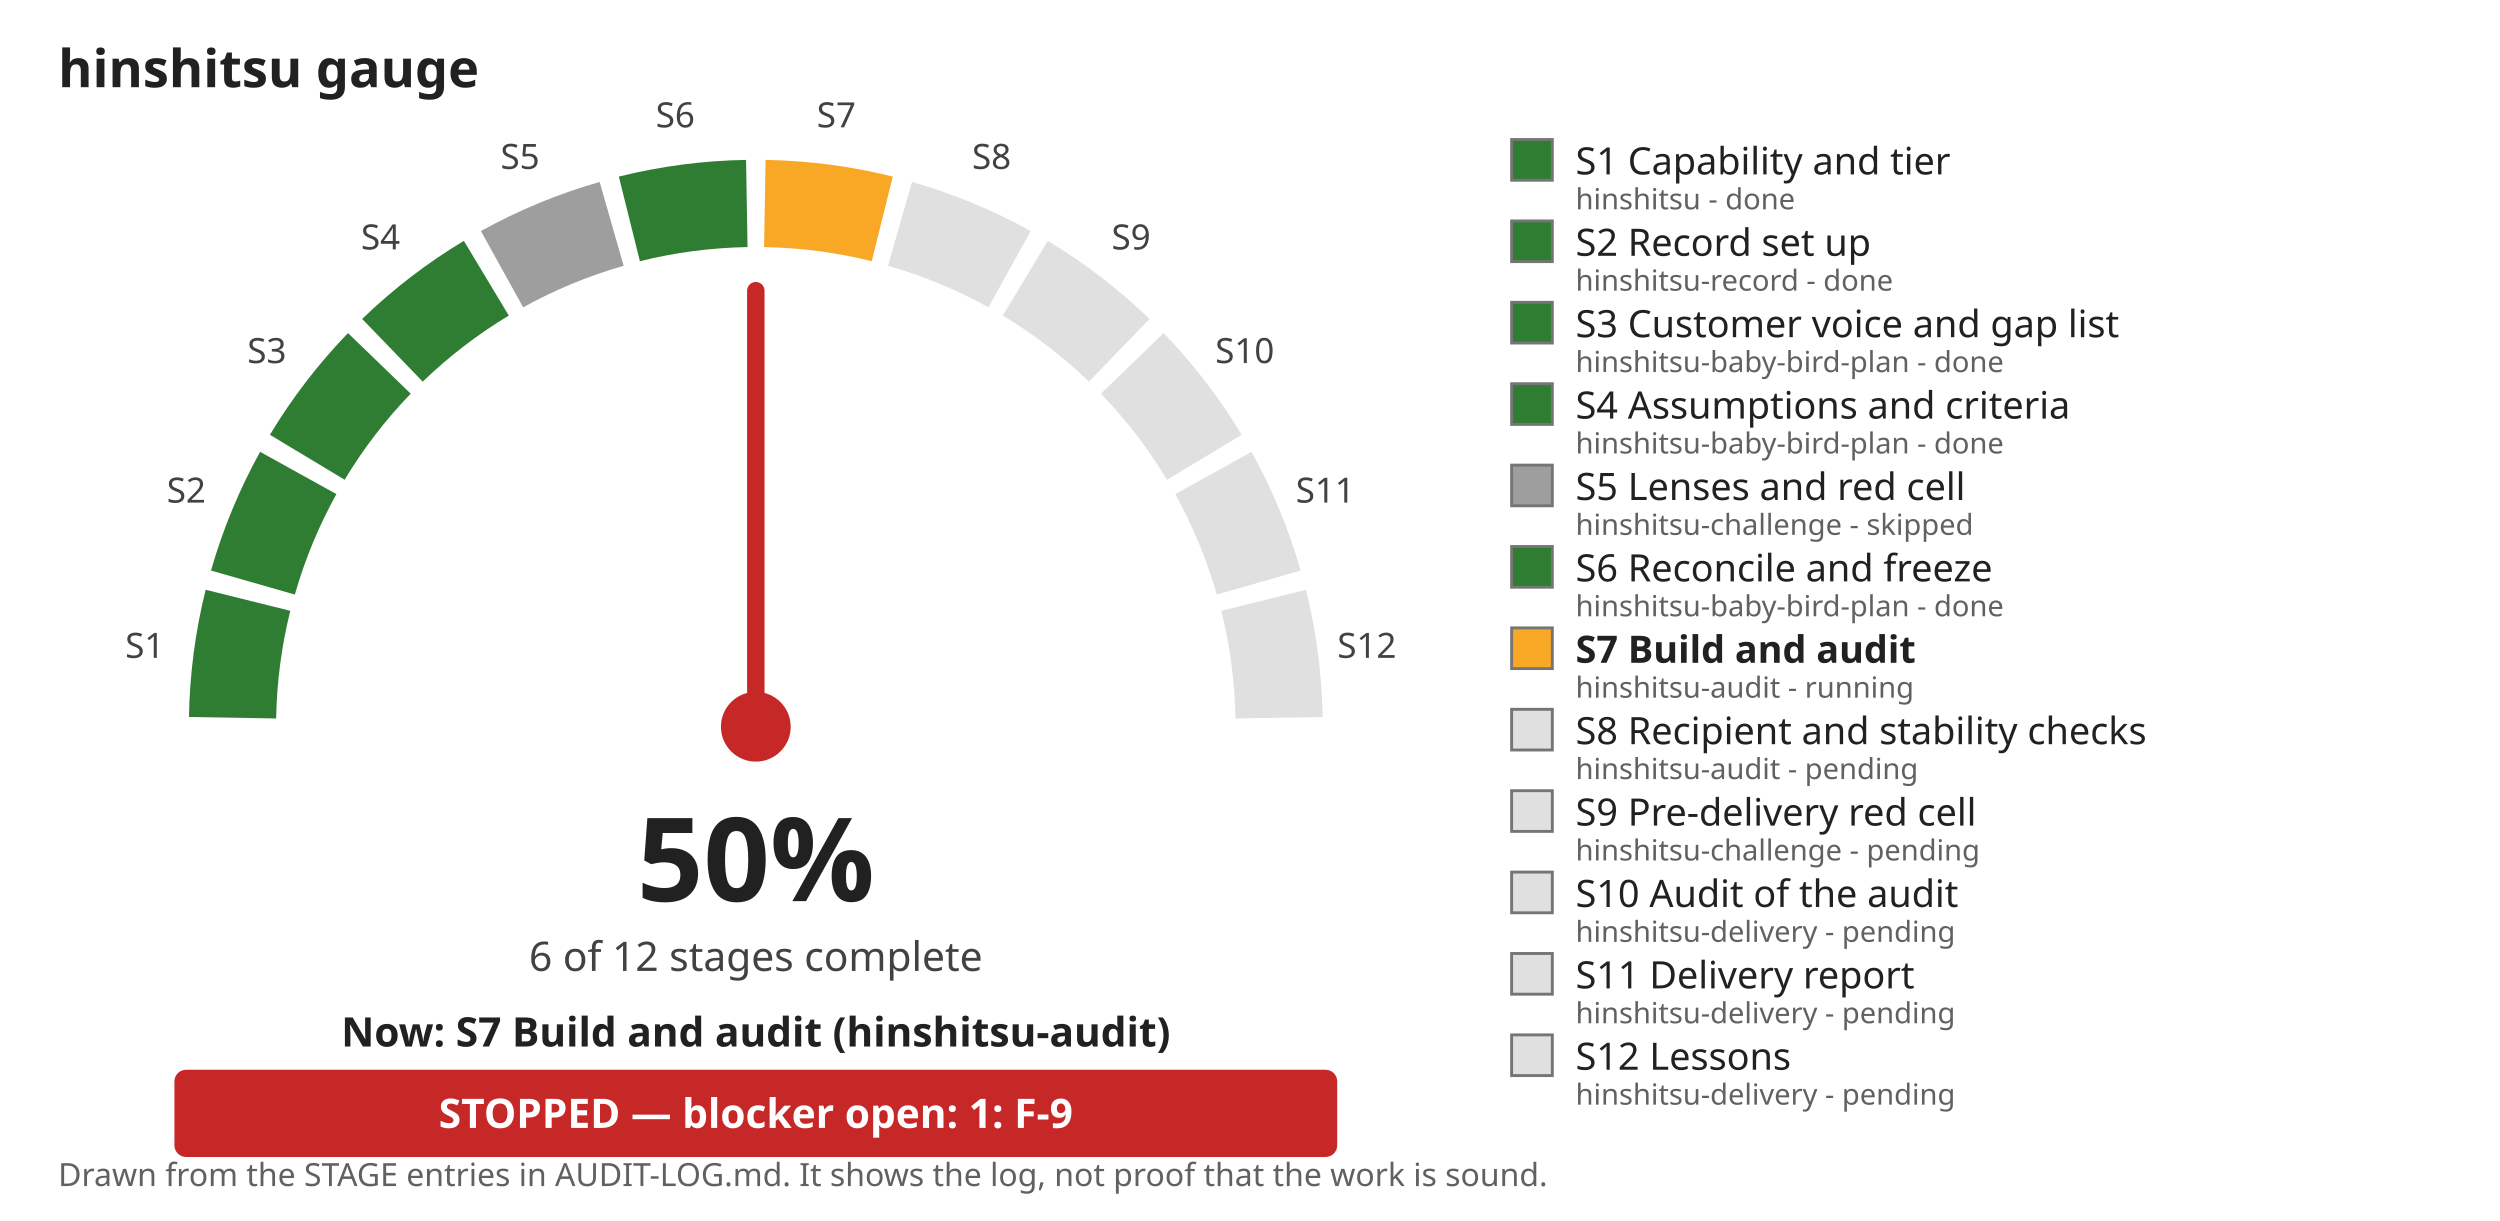
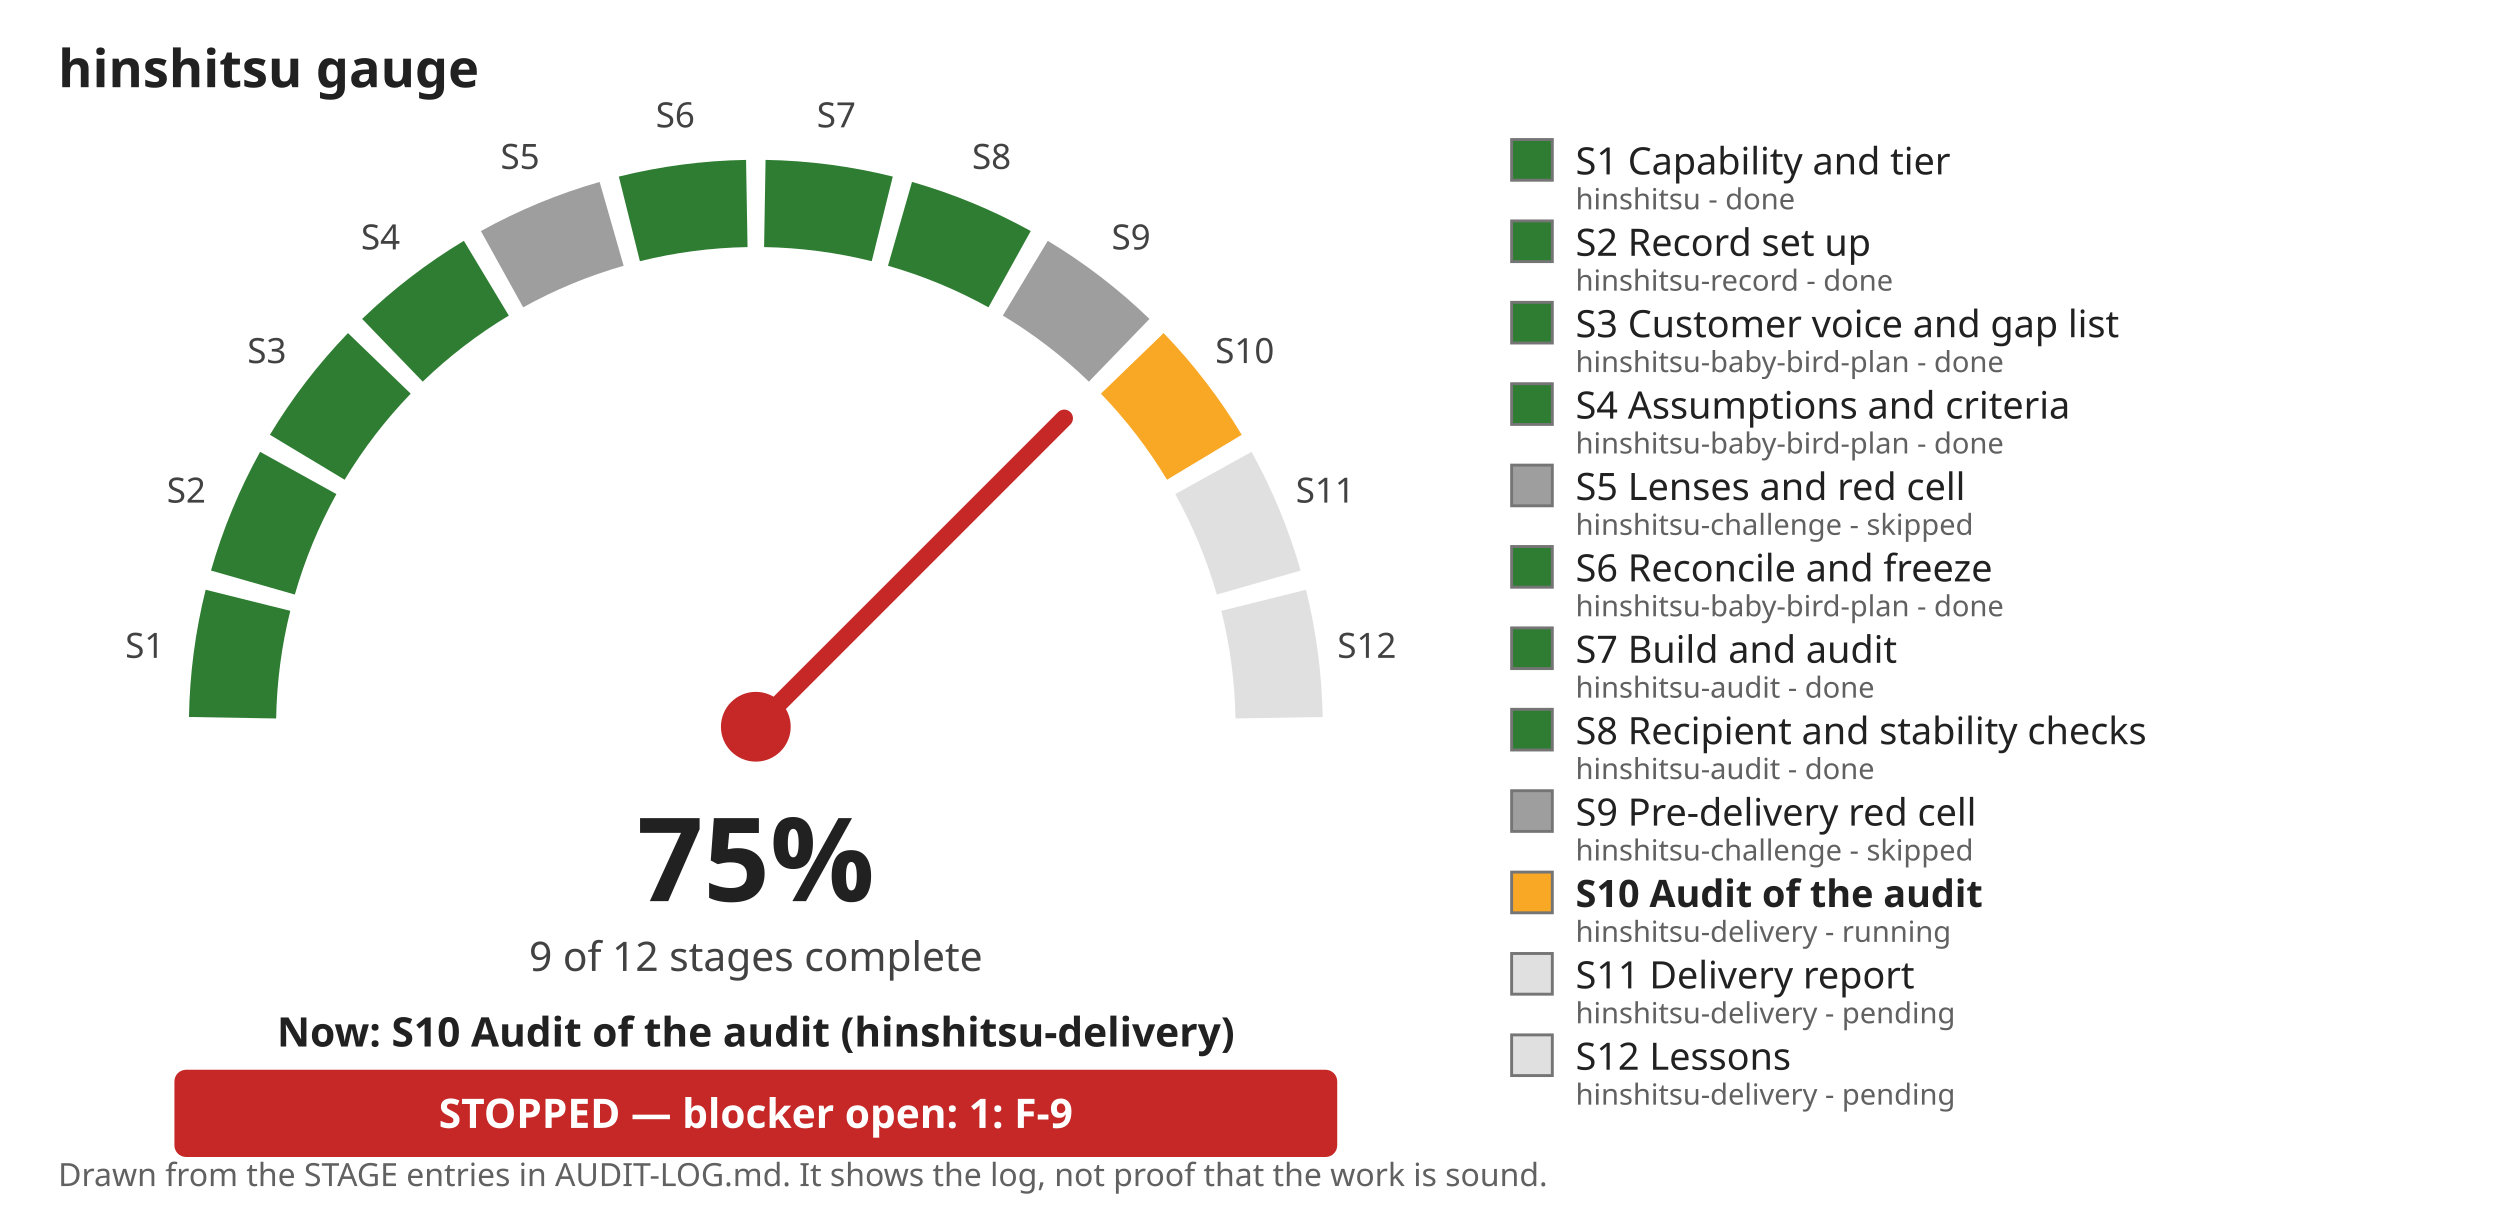
- <svg xmlns="http://www.w3.org/2000/svg" viewBox="0 0 860 420" width="860" height="420" role="img" aria-label="hinshitsu gauge: 50 percent, 6 of 12 stages complete">
+ <svg xmlns="http://www.w3.org/2000/svg" viewBox="0 0 860 420" width="860" height="420" role="img" aria-label="hinshitsu gauge: 75 percent, 9 of 12 stages complete">
  <rect width="860" height="420" fill="#ffffff" />
  <text x="20" y="30" font-family="sans-serif" font-size="18" font-weight="bold" fill="#212121">hinshitsu gauge</text>
  <path d="M 80.0 246.9 A 180 180 0 0 1 85.3 206.5" fill="none" stroke="#2e7d32" stroke-width="30" />
  <text x="49.8" y="226.3" font-family="sans-serif" font-size="12" text-anchor="middle" fill="#424242">S1</text>
  <path d="M 87.0 200.4 A 180 180 0 0 1 102.6 162.7" fill="none" stroke="#2e7d32" stroke-width="30" />
  <text x="64.1" y="172.9" font-family="sans-serif" font-size="12" text-anchor="middle" fill="#424242">S2</text>
  <path d="M 105.7 157.3 A 180 180 0 0 1 130.5 125.0" fill="none" stroke="#2e7d32" stroke-width="30" />
  <text x="91.8" y="124.9" font-family="sans-serif" font-size="12" text-anchor="middle" fill="#424242">S3</text>
  <path d="M 135.0 120.5 A 180 180 0 0 1 167.3 95.7" fill="none" stroke="#2e7d32" stroke-width="30" />
  <text x="130.9" y="85.8" font-family="sans-serif" font-size="12" text-anchor="middle" fill="#424242">S4</text>
  <path d="M 172.7 92.6 A 180 180 0 0 1 210.4 77.0" fill="none" stroke="#9e9e9e" stroke-width="30" />
  <text x="178.9" y="58.1" font-family="sans-serif" font-size="12" text-anchor="middle" fill="#424242">S5</text>
  <path d="M 216.5 75.3 A 180 180 0 0 1 256.9 70.0" fill="none" stroke="#2e7d32" stroke-width="30" />
  <text x="232.3" y="43.8" font-family="sans-serif" font-size="12" text-anchor="middle" fill="#424242">S6</text>
-   <path d="M 263.1 70.0 A 180 180 0 0 1 303.5 75.3" fill="none" stroke="#f9a825" stroke-width="30" />
+   <path d="M 263.1 70.0 A 180 180 0 0 1 303.5 75.3" fill="none" stroke="#2e7d32" stroke-width="30" />
  <text x="287.7" y="43.8" font-family="sans-serif" font-size="12" text-anchor="middle" fill="#424242">S7</text>
-   <path d="M 309.6 77.0 A 180 180 0 0 1 347.3 92.6" fill="none" stroke="#e0e0e0" stroke-width="30" />
+   <path d="M 309.6 77.0 A 180 180 0 0 1 347.3 92.6" fill="none" stroke="#2e7d32" stroke-width="30" />
  <text x="341.1" y="58.1" font-family="sans-serif" font-size="12" text-anchor="middle" fill="#424242">S8</text>
-   <path d="M 352.7 95.7 A 180 180 0 0 1 385.0 120.5" fill="none" stroke="#e0e0e0" stroke-width="30" />
+   <path d="M 352.7 95.7 A 180 180 0 0 1 385.0 120.5" fill="none" stroke="#9e9e9e" stroke-width="30" />
  <text x="389.1" y="85.8" font-family="sans-serif" font-size="12" text-anchor="middle" fill="#424242">S9</text>
-   <path d="M 389.5 125.0 A 180 180 0 0 1 414.3 157.3" fill="none" stroke="#e0e0e0" stroke-width="30" />
+   <path d="M 389.5 125.0 A 180 180 0 0 1 414.3 157.3" fill="none" stroke="#f9a825" stroke-width="30" />
  <text x="428.2" y="124.9" font-family="sans-serif" font-size="12" text-anchor="middle" fill="#424242">S10</text>
  <path d="M 417.4 162.7 A 180 180 0 0 1 433.0 200.4" fill="none" stroke="#e0e0e0" stroke-width="30" />
  <text x="455.9" y="172.9" font-family="sans-serif" font-size="12" text-anchor="middle" fill="#424242">S11</text>
  <path d="M 434.7 206.5 A 180 180 0 0 1 440.0 246.9" fill="none" stroke="#e0e0e0" stroke-width="30" />
  <text x="470.2" y="226.3" font-family="sans-serif" font-size="12" text-anchor="middle" fill="#424242">S12</text>
-   <line x1="260.0" y1="250.0" x2="260.0" y2="100.0" stroke="#c62828" stroke-width="6" stroke-linecap="round" />
+   <line x1="260.0" y1="250.0" x2="366.1" y2="143.9" stroke="#c62828" stroke-width="6" stroke-linecap="round" />
  <circle cx="260.0" cy="250.0" r="12" fill="#c62828" />
-   <text x="260.0" y="310.0" font-family="sans-serif" font-size="40" font-weight="bold" text-anchor="middle" fill="#212121">50%</text>
-   <text x="260.0" y="334.0" font-family="sans-serif" font-size="14" text-anchor="middle" fill="#424242">6 of 12 stages complete</text>
-   <text x="260.0" y="360.0" font-family="sans-serif" font-size="14" font-weight="bold" text-anchor="middle" fill="#212121">Now: S7 Build and audit (hinshitsu-audit)</text>
+   <text x="260.0" y="310.0" font-family="sans-serif" font-size="40" font-weight="bold" text-anchor="middle" fill="#212121">75%</text>
+   <text x="260.0" y="334.0" font-family="sans-serif" font-size="14" text-anchor="middle" fill="#424242">9 of 12 stages complete</text>
+   <text x="260.0" y="360.0" font-family="sans-serif" font-size="14" font-weight="bold" text-anchor="middle" fill="#212121">Now: S10 Audit of the audit (hinshitsu-delivery)</text>
  <rect x="60" y="368.0" width="400" height="30" rx="4" fill="#c62828" />
  <text x="260.0" y="388.0" font-family="sans-serif" font-size="14" font-weight="bold" text-anchor="middle" fill="#ffffff">STOPPED — blocker open: 1: F-9</text>
  <rect x="520" y="48" width="14" height="14" fill="#2e7d32" stroke="#757575" />
  <text x="542" y="60" font-family="sans-serif" font-size="13" font-weight="normal" fill="#212121">S1 Capability and tier</text>
  <text x="542" y="72" font-family="sans-serif" font-size="10" fill="#616161">hinshitsu - done</text>
  <rect x="520" y="76" width="14" height="14" fill="#2e7d32" stroke="#757575" />
  <text x="542" y="88" font-family="sans-serif" font-size="13" font-weight="normal" fill="#212121">S2 Record set up</text>
  <text x="542" y="100" font-family="sans-serif" font-size="10" fill="#616161">hinshitsu-record - done</text>
  <rect x="520" y="104" width="14" height="14" fill="#2e7d32" stroke="#757575" />
  <text x="542" y="116" font-family="sans-serif" font-size="13" font-weight="normal" fill="#212121">S3 Customer voice and gap list</text>
  <text x="542" y="128" font-family="sans-serif" font-size="10" fill="#616161">hinshitsu-baby-bird-plan - done</text>
  <rect x="520" y="132" width="14" height="14" fill="#2e7d32" stroke="#757575" />
  <text x="542" y="144" font-family="sans-serif" font-size="13" font-weight="normal" fill="#212121">S4 Assumptions and criteria</text>
  <text x="542" y="156" font-family="sans-serif" font-size="10" fill="#616161">hinshitsu-baby-bird-plan - done</text>
  <rect x="520" y="160" width="14" height="14" fill="#9e9e9e" stroke="#757575" />
  <text x="542" y="172" font-family="sans-serif" font-size="13" font-weight="normal" fill="#212121">S5 Lenses and red cell</text>
  <text x="542" y="184" font-family="sans-serif" font-size="10" fill="#616161">hinshitsu-challenge - skipped</text>
  <rect x="520" y="188" width="14" height="14" fill="#2e7d32" stroke="#757575" />
  <text x="542" y="200" font-family="sans-serif" font-size="13" font-weight="normal" fill="#212121">S6 Reconcile and freeze</text>
  <text x="542" y="212" font-family="sans-serif" font-size="10" fill="#616161">hinshitsu-baby-bird-plan - done</text>
-   <rect x="520" y="216" width="14" height="14" fill="#f9a825" stroke="#757575" />
-   <text x="542" y="228" font-family="sans-serif" font-size="13" font-weight="bold" fill="#212121">S7 Build and audit</text>
-   <text x="542" y="240" font-family="sans-serif" font-size="10" fill="#616161">hinshitsu-audit - running</text>
-   <rect x="520" y="244" width="14" height="14" fill="#e0e0e0" stroke="#757575" />
+   <rect x="520" y="216" width="14" height="14" fill="#2e7d32" stroke="#757575" />
+   <text x="542" y="228" font-family="sans-serif" font-size="13" font-weight="normal" fill="#212121">S7 Build and audit</text>
+   <text x="542" y="240" font-family="sans-serif" font-size="10" fill="#616161">hinshitsu-audit - done</text>
+   <rect x="520" y="244" width="14" height="14" fill="#2e7d32" stroke="#757575" />
  <text x="542" y="256" font-family="sans-serif" font-size="13" font-weight="normal" fill="#212121">S8 Recipient and stability checks</text>
-   <text x="542" y="268" font-family="sans-serif" font-size="10" fill="#616161">hinshitsu-audit - pending</text>
-   <rect x="520" y="272" width="14" height="14" fill="#e0e0e0" stroke="#757575" />
+   <text x="542" y="268" font-family="sans-serif" font-size="10" fill="#616161">hinshitsu-audit - done</text>
+   <rect x="520" y="272" width="14" height="14" fill="#9e9e9e" stroke="#757575" />
  <text x="542" y="284" font-family="sans-serif" font-size="13" font-weight="normal" fill="#212121">S9 Pre-delivery red cell</text>
-   <text x="542" y="296" font-family="sans-serif" font-size="10" fill="#616161">hinshitsu-challenge - pending</text>
-   <rect x="520" y="300" width="14" height="14" fill="#e0e0e0" stroke="#757575" />
-   <text x="542" y="312" font-family="sans-serif" font-size="13" font-weight="normal" fill="#212121">S10 Audit of the audit</text>
-   <text x="542" y="324" font-family="sans-serif" font-size="10" fill="#616161">hinshitsu-delivery - pending</text>
+   <text x="542" y="296" font-family="sans-serif" font-size="10" fill="#616161">hinshitsu-challenge - skipped</text>
+   <rect x="520" y="300" width="14" height="14" fill="#f9a825" stroke="#757575" />
+   <text x="542" y="312" font-family="sans-serif" font-size="13" font-weight="bold" fill="#212121">S10 Audit of the audit</text>
+   <text x="542" y="324" font-family="sans-serif" font-size="10" fill="#616161">hinshitsu-delivery - running</text>
  <rect x="520" y="328" width="14" height="14" fill="#e0e0e0" stroke="#757575" />
  <text x="542" y="340" font-family="sans-serif" font-size="13" font-weight="normal" fill="#212121">S11 Delivery report</text>
  <text x="542" y="352" font-family="sans-serif" font-size="10" fill="#616161">hinshitsu-delivery - pending</text>
  <rect x="520" y="356" width="14" height="14" fill="#e0e0e0" stroke="#757575" />
  <text x="542" y="368" font-family="sans-serif" font-size="13" font-weight="normal" fill="#212121">S12 Lessons</text>
  <text x="542" y="380" font-family="sans-serif" font-size="10" fill="#616161">hinshitsu-delivery - pending</text>
  <text x="20" y="408" font-family="sans-serif" font-size="11" fill="#616161">Drawn from the STAGE entries in AUDIT-LOG.md. It shows the log, not proof that the work is sound.</text>
</svg>
